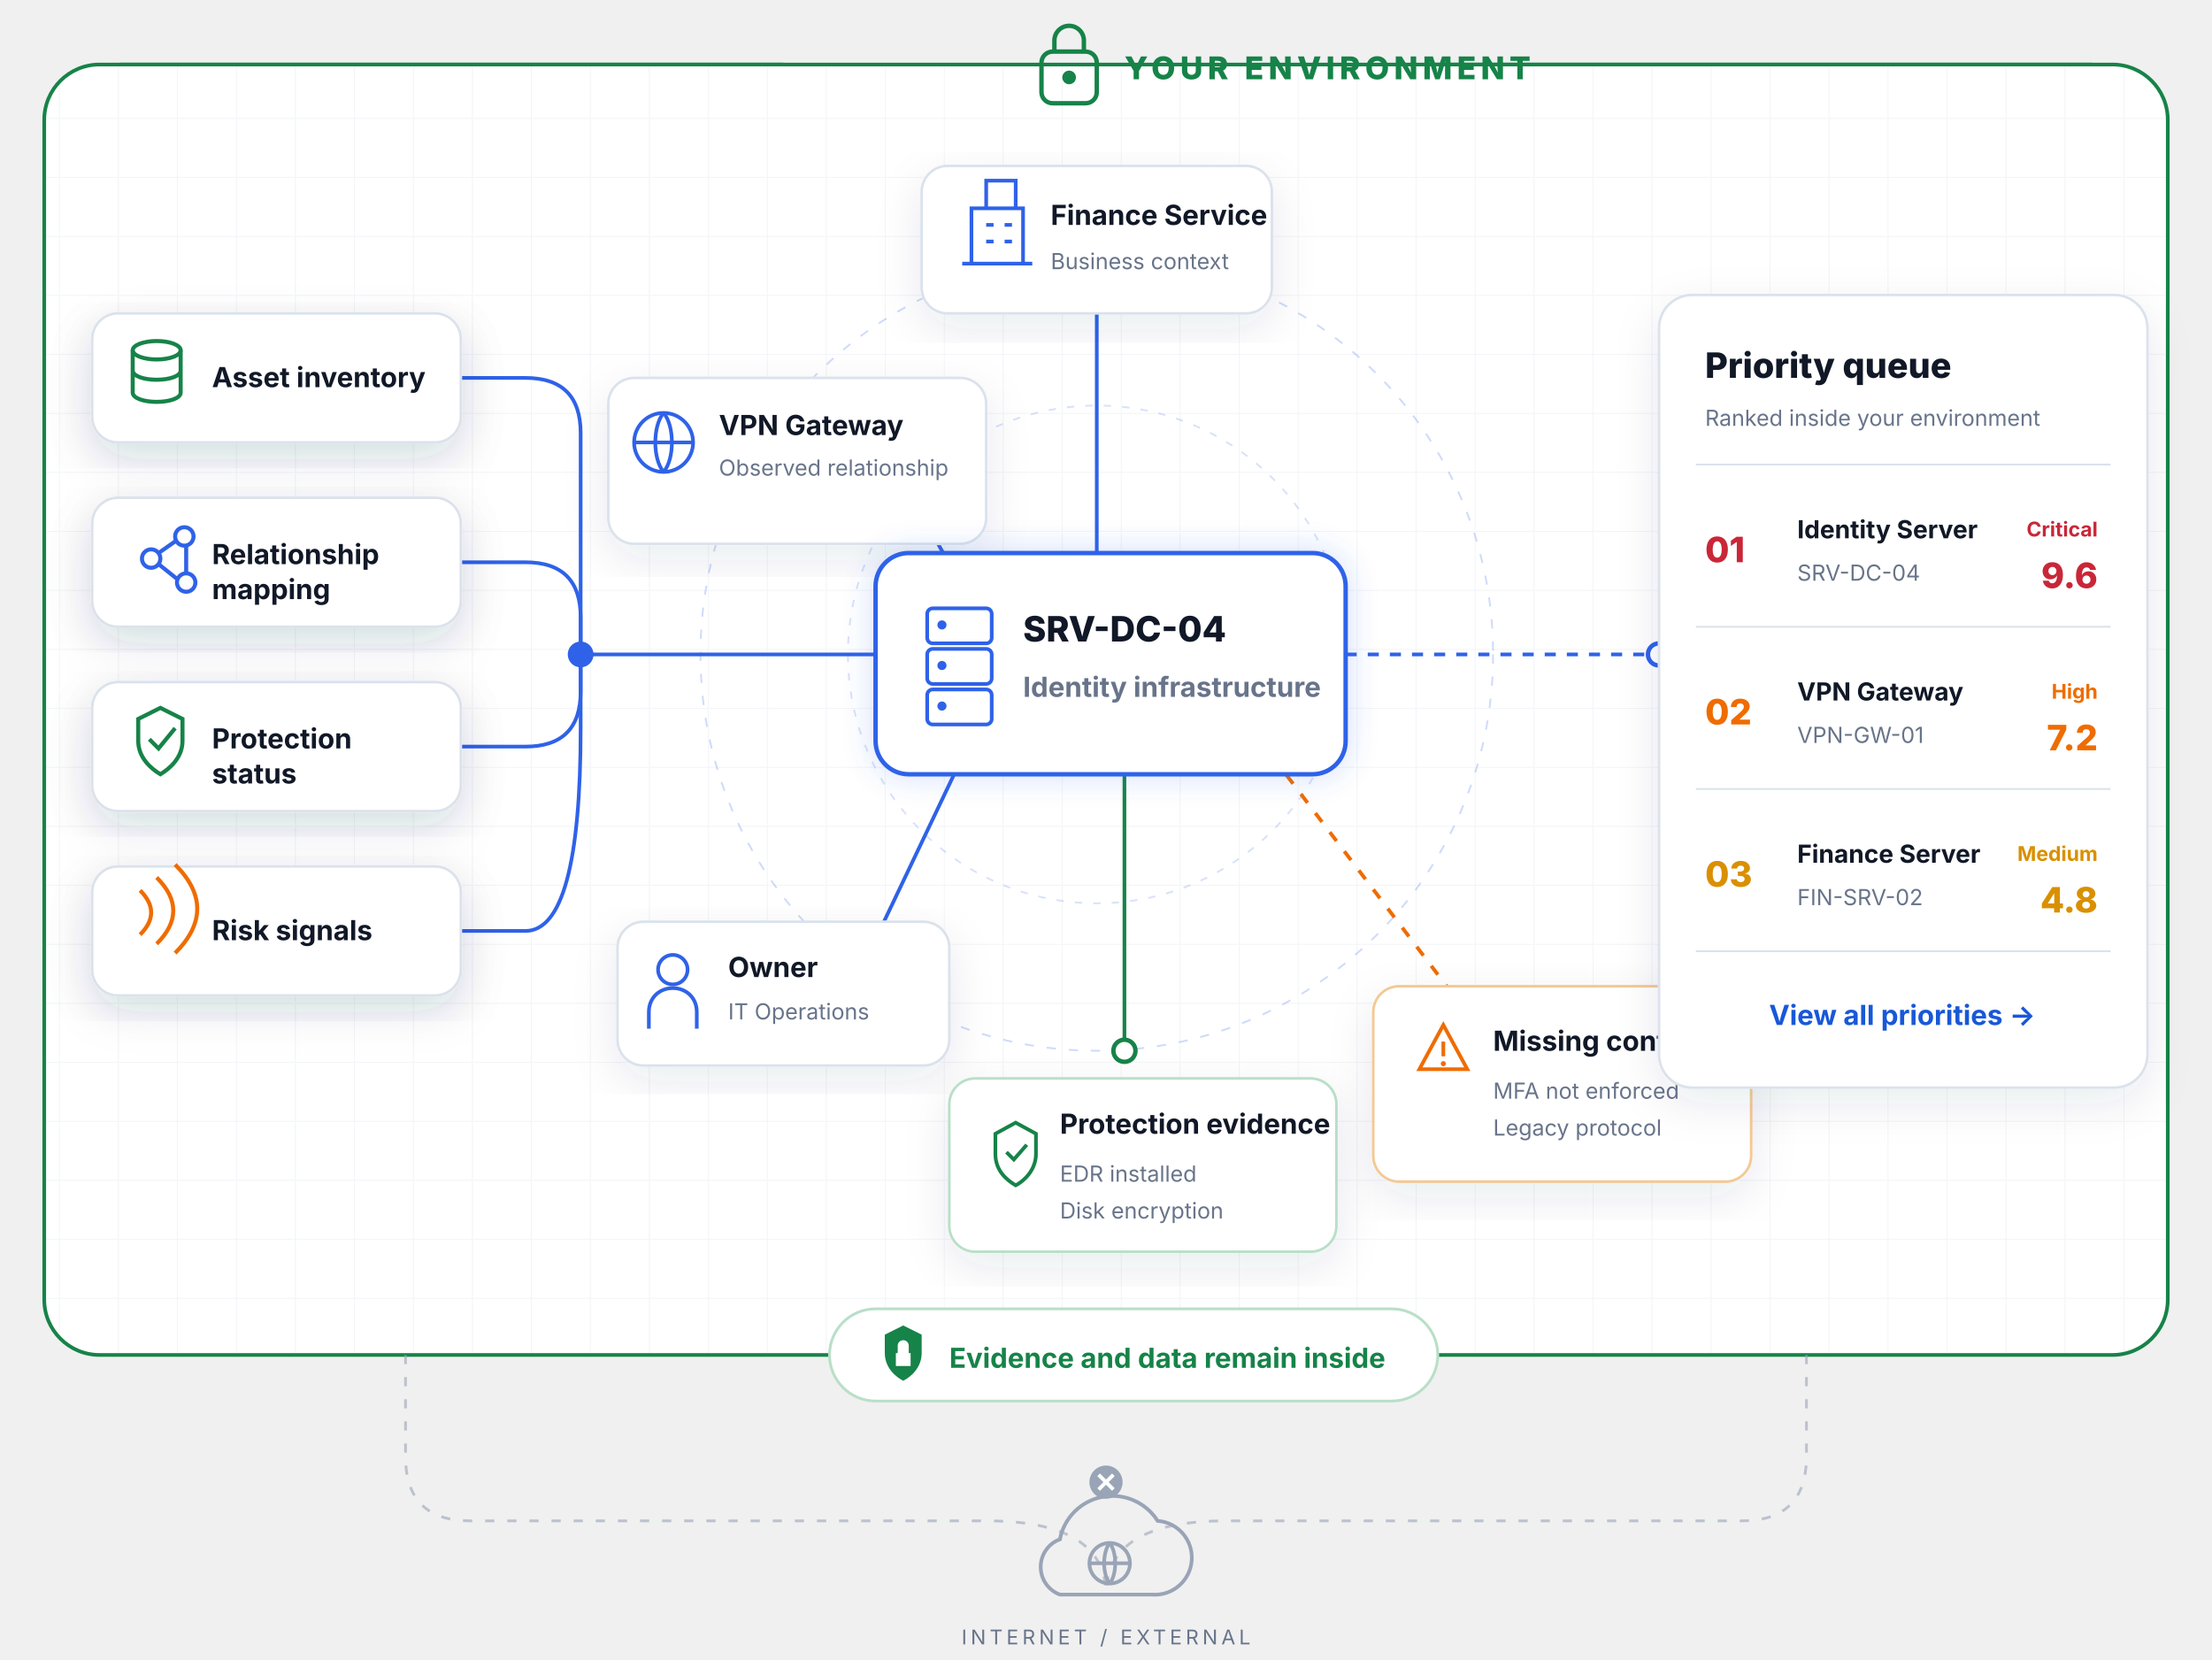
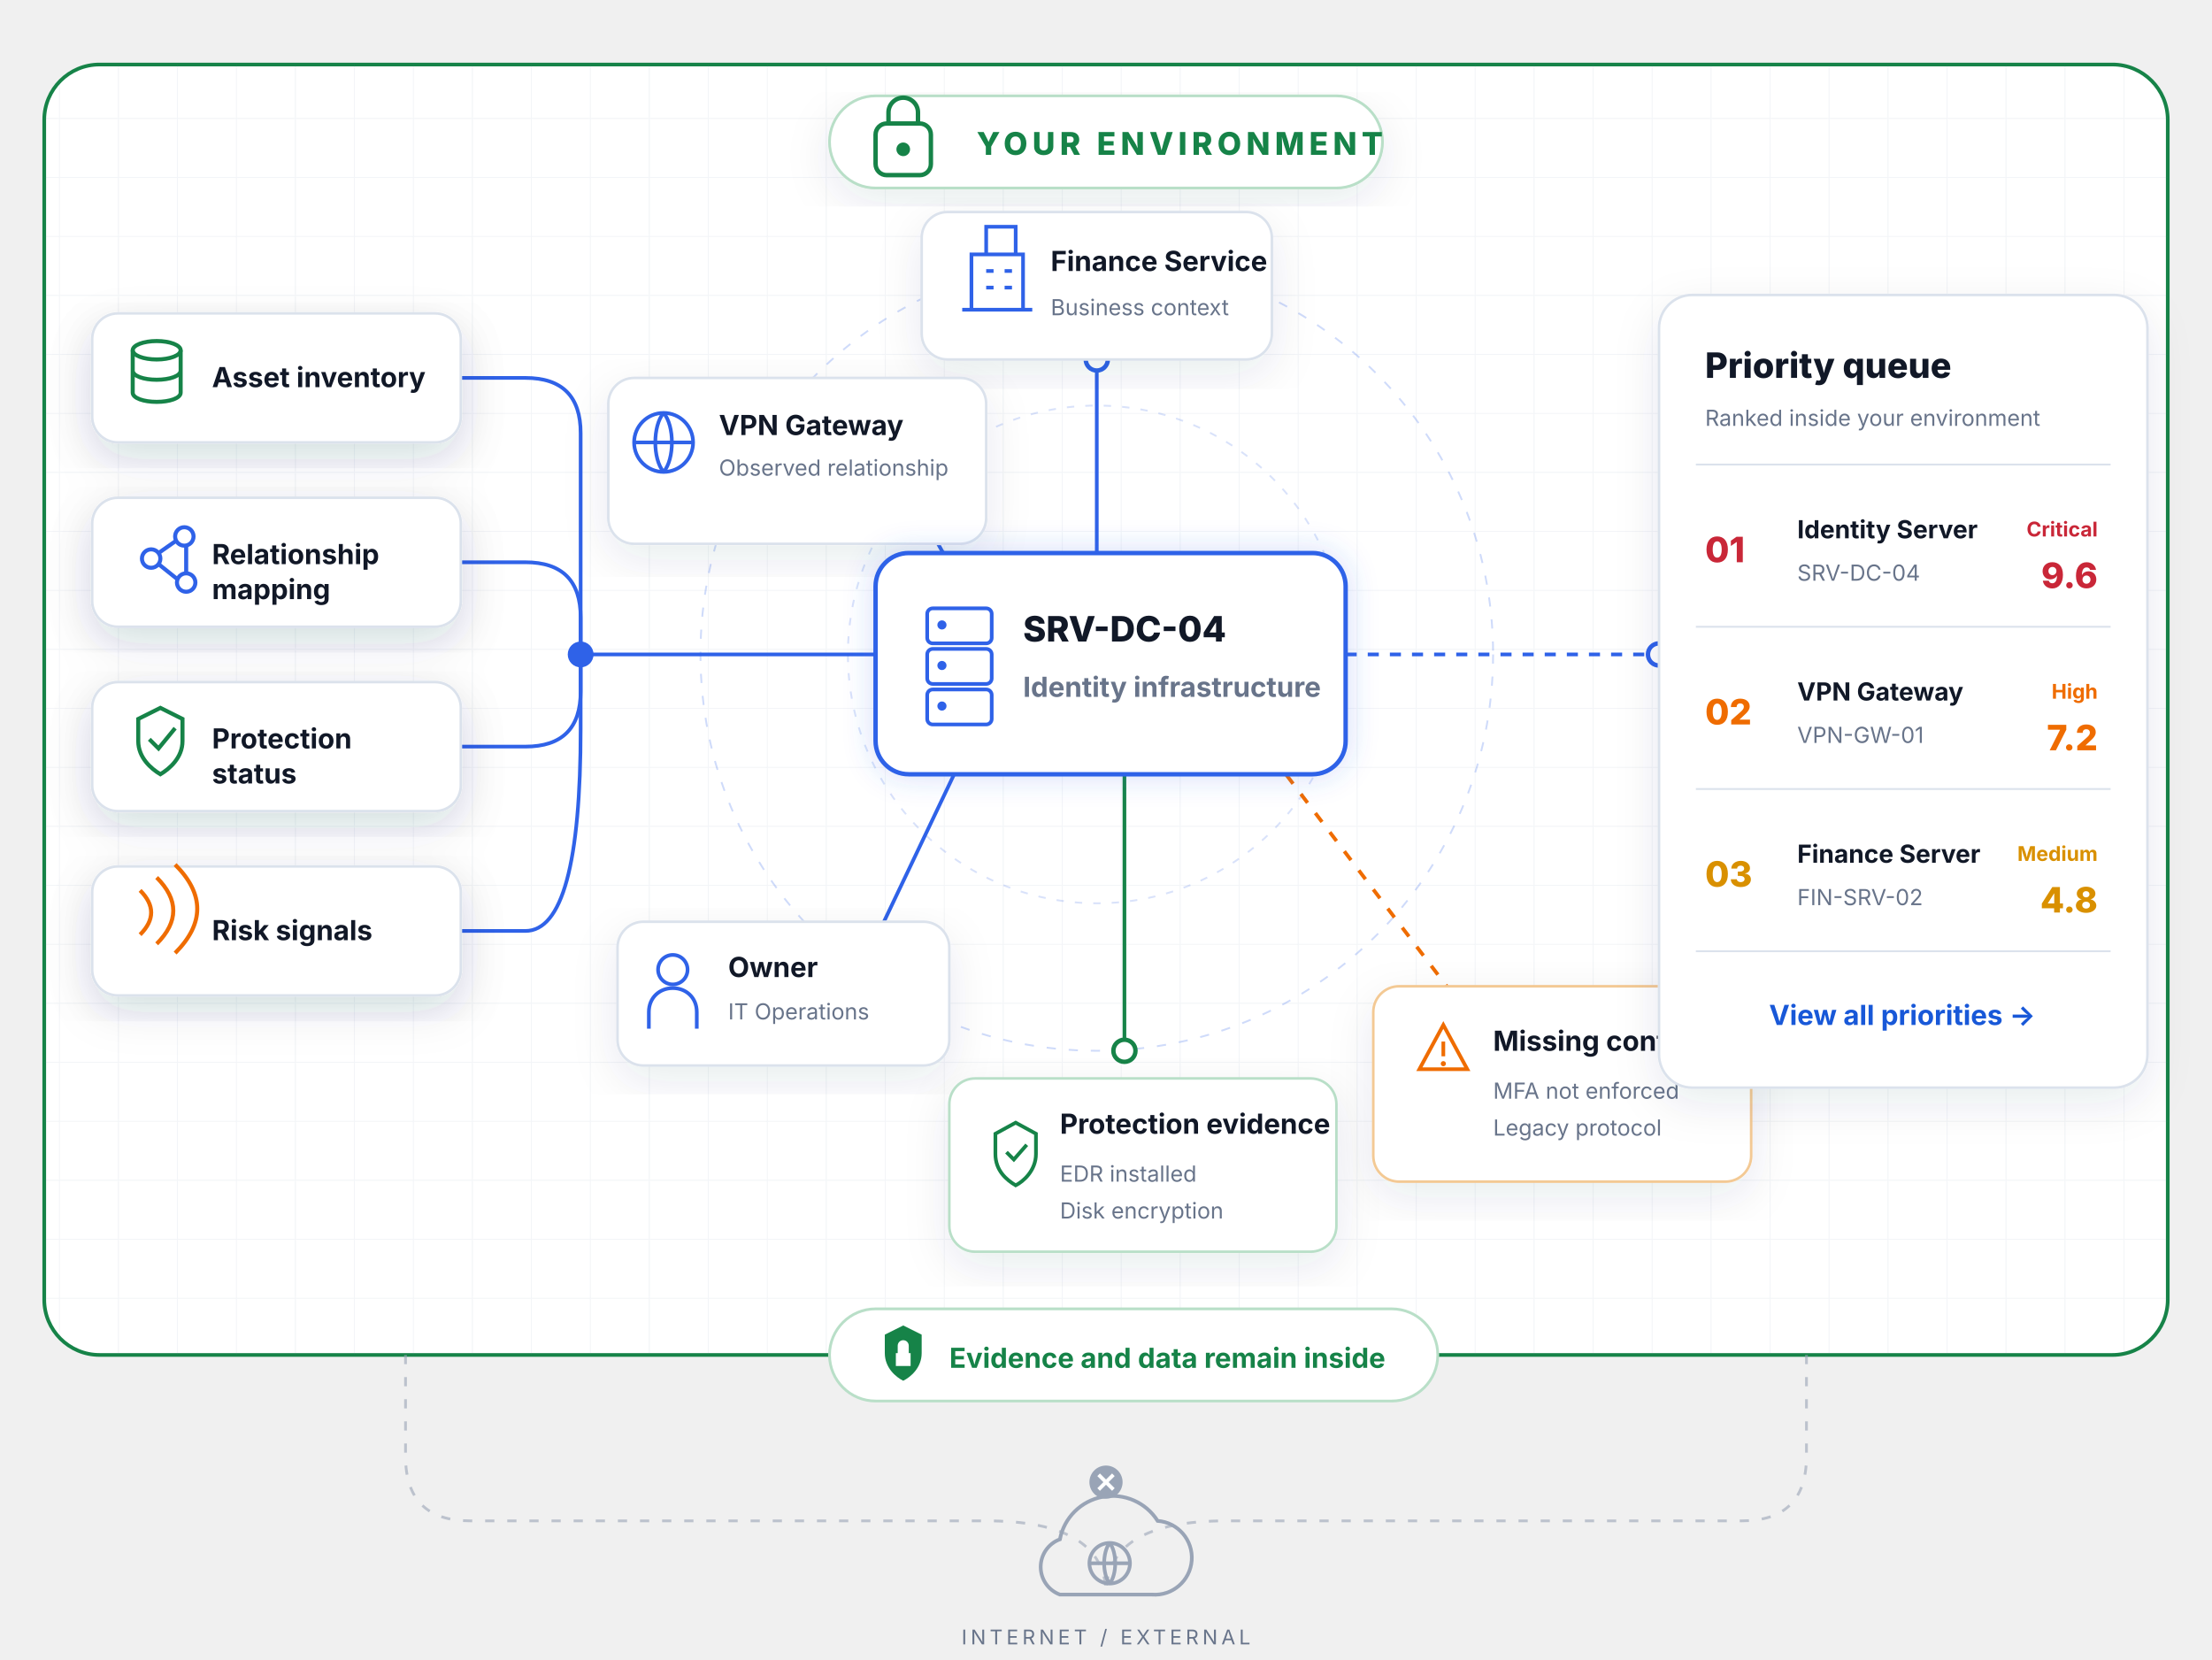
<svg xmlns="http://www.w3.org/2000/svg" viewBox="0 0 1200 900" role="img" aria-labelledby="title desc">
  <defs>
    <filter id="shadow" x="-20%" y="-20%" width="140%" height="140%">
      <feDropShadow dx="0" dy="8" stdDeviation="12" flood-color="#20304f" flood-opacity=".09" />
    </filter>
    <filter id="focus" x="-30%" y="-30%" width="160%" height="160%">
      <feDropShadow dx="0" dy="0" stdDeviation="8" flood-color="#2f62e8" flood-opacity=".22" />
    </filter>
    <pattern id="grid" width="32" height="32" patternUnits="userSpaceOnUse">
      <path d="M32 0H0V32" fill="none" stroke="#5f78a5" stroke-opacity=".075" stroke-width="1" />
    </pattern>
    <style>
      .t{font-family:Inter,Arial,sans-serif;fill:#111827}.muted{fill:#68748a}.label{font-size:15px;font-weight:700}.small{font-size:12px}.tiny{font-size:11px}.headline{font-size:19px;font-weight:800}.section{font-size:17px;font-weight:800;letter-spacing:.15em}.queue-name{font-size:13.5px;font-weight:700}.queue-severity{font-size:11px;font-weight:700}.card{fill:#fff;stroke:#dbe2ec;stroke-width:1.4;filter:url(#shadow)}.blue{stroke:#2f62e8}.green{stroke:#168348}.orange{stroke:#ef6c00}.red{fill:#c92738}.amber{fill:#d99000}.blueText{fill:#1858d8}.greenText{fill:#168348}.orangeText{fill:#ef6c00}.line{fill:none;stroke-width:2}.dot{fill:#fff;stroke-width:2.4}
    </style>
  </defs>
  <rect width="1200" height="900" fill="transparent" />
  <rect x="24" y="35" width="1152" height="700" rx="30" fill="#fff" stroke="#168348" stroke-width="2" />
  <rect x="24" y="35" width="1152" height="700" rx="30" fill="url(#grid)" />
-   <line x1="65" y1="35" x2="425" y2="35" stroke="#168348" stroke-width="2" />
-   <line x1="775" y1="35" x2="1135" y2="35" stroke="#168348" stroke-width="2" />
-   <g transform="translate(565 18)" stroke="#168348" fill="none" stroke-width="2.4">
+   <rect x="450" y="52" width="300" height="50" rx="25" fill="#fff" stroke="#b9dfc8" stroke-width="1.5" filter="url(#shadow)" />
+   <g transform="translate(475 57)" stroke="#168348" fill="none" stroke-width="2.4">
    <rect x="0" y="10" width="30" height="28" rx="6" />
    <path d="M7 10V4a8 8 0 0 1 16 0v6" />
    <circle cx="15" cy="24" r="2.5" fill="#168348" />
  </g>
-   <text x="610" y="43" class="t section greenText">YOUR ENVIRONMENT</text>
+   <text x="640" y="84" class="t section greenText" text-anchor="middle">YOUR ENVIRONMENT</text>
  <circle cx="595" cy="355" r="215" fill="none" stroke="#2f62e8" stroke-opacity=".23" stroke-dasharray="5 7" />
  <circle cx="595" cy="355" r="135" fill="none" stroke="#2f62e8" stroke-opacity=".18" stroke-dasharray="4 6" />
  <path d="M250 205H285Q315 205 315 235V355" class="line blue" />
  <path d="M250 305H285Q315 305 315 335V355" class="line blue" />
  <path d="M250 405H285Q315 405 315 375V355" class="line blue" />
  <path d="M250 505H285Q315 505 315 395V355" class="line blue" />
  <line x1="315" y1="355" x2="475" y2="355" class="line blue" />
  <circle cx="315" cy="355" r="7" fill="#2f62e8" />
  <g filter="url(#shadow)">
    <rect class="card" x="50" y="170" width="200" height="70" rx="14" />
    <rect class="card" x="50" y="270" width="200" height="70" rx="14" />
    <rect class="card" x="50" y="370" width="200" height="70" rx="14" />
    <rect class="card" x="50" y="470" width="200" height="70" rx="14" />
  </g>
  <g fill="none" stroke-width="2.2">
    <ellipse cx="85" cy="190" rx="13" ry="5" stroke="#168348" />
    <path d="M72 190v23c0 3 6 5 13 5s13-2 13-5v-23M72 201c0 3 6 5 13 5s13-2 13-5" stroke="#168348" />
    <circle cx="82" cy="303" r="5" stroke="#2f62e8" />
    <circle cx="100" cy="291" r="5" stroke="#2f62e8" />
    <circle cx="101" cy="316" r="5" stroke="#2f62e8" />
    <path d="M86 300l10-7m-10 13l10 8m5-18v15" stroke="#2f62e8" />
    <path d="M75 390l12-6 12 6v12c0 9-7 15-12 18-5-3-12-9-12-18z" stroke="#168348" />
    <path d="M81 401l5 5 9-11" stroke="#168348" />
    <path d="M76 507c8-8 8-16 0-24m9 29c12-12 12-24 0-36m10 41c16-16 16-32 0-48" stroke="#ef6c00" />
  </g>
  <text x="115" y="210" class="t label">Asset inventory</text>
  <text x="115" y="306" class="t label">
    <tspan x="115">Relationship</tspan>
    <tspan x="115" dy="19">mapping</tspan>
  </text>
  <text x="115" y="406" class="t label">
    <tspan x="115">Protection</tspan>
    <tspan x="115" dy="19">status</tspan>
  </text>
  <text x="115" y="510" class="t label">Risk signals</text>
-   <line x1="595" y1="155" x2="595" y2="300" class="line blue" />
+   <line x1="595" y1="195" x2="595" y2="300" class="line blue" />
  <line x1="485" y1="252" x2="520" y2="315" class="line blue" />
  <line x1="470" y1="520" x2="520" y2="415" class="line blue" />
  <line x1="610" y1="420" x2="610" y2="570" class="line green" />
  <line x1="690" y1="410" x2="800" y2="555" class="line orange" stroke-dasharray="6 7" />
  <line x1="730" y1="355" x2="900" y2="355" class="line blue" stroke-dasharray="6 6" />
  <g class="dot">
-     <circle cx="595" cy="155" r="6" class="blue" />
+     <circle cx="595" cy="195" r="6" class="blue" />
    <circle cx="485" cy="252" r="6" class="blue" />
    <circle cx="470" cy="520" r="6" class="blue" />
    <circle cx="610" cy="570" r="6" class="green" />
    <circle cx="800" cy="555" r="6" class="orange" />
    <circle cx="900" cy="355" r="6" class="blue" />
  </g>
-   <rect x="500" y="90" width="190" height="80" rx="14" class="card" />
+   <rect x="500" y="115" width="190" height="80" rx="14" class="card" />
  <g fill="none" stroke="#2f62e8" stroke-width="2">
-     <path d="M527 143v-30h28v30M535 113V98h16v15M522 143h38M535 122h4m6 0h4m-14 9h4m6 0h4" />
+     <path d="M527 168v-30h28v30M535 138v-15h16v15M522 168h38M535 147h4m6 0h4m-14 9h4m6 0h4" />
  </g>
-   <text x="570" y="122" class="t label">Finance Service</text>
-   <text x="570" y="146" class="t small muted">Business context</text>
+   <text x="570" y="147" class="t label">Finance Service</text>
+   <text x="570" y="171" class="t small muted">Business context</text>
  <rect x="330" y="205" width="205" height="90" rx="14" class="card" />
  <g fill="none" stroke="#2f62e8" stroke-width="2">
    <circle cx="360" cy="240" r="16" />
    <path d="M344 240h32M360 224c-6 7-6 25 0 32M360 224c6 7 6 25 0 32" />
  </g>
  <text x="390" y="236" class="t label">VPN Gateway</text>
  <text x="390" y="258" class="t small muted">Observed relationship</text>
  <rect x="335" y="500" width="180" height="78" rx="14" class="card" />
  <g fill="none" stroke="#2f62e8" stroke-width="2">
    <circle cx="365" cy="526" r="8" />
    <path d="M352 558v-9c0-8 6-13 13-13s13 5 13 13v9" />
  </g>
  <text x="395" y="530" class="t label">Owner</text>
  <text x="395" y="553" class="t small muted">IT Operations</text>
  <rect x="475" y="300" width="255" height="120" rx="18" fill="#fff" stroke="#2f62e8" stroke-width="2.4" filter="url(#focus)" />
  <g fill="none" stroke="#2f62e8" stroke-width="2">
    <rect x="503" y="330" width="35" height="19" rx="3" />
    <rect x="503" y="352" width="35" height="19" rx="3" />
    <rect x="503" y="374" width="35" height="19" rx="3" />
    <circle cx="511" cy="339" r="1.5" fill="#2f62e8" />
    <circle cx="511" cy="361" r="1.5" fill="#2f62e8" />
    <circle cx="511" cy="383" r="1.5" fill="#2f62e8" />
  </g>
  <text x="555" y="348" class="t headline">SRV-DC-04</text>
  <text x="555" y="378" class="t label muted" font-weight="500">Identity infrastructure</text>
  <rect x="515" y="585" width="210" height="94" rx="14" fill="#fff" stroke="#b9dfc8" stroke-width="1.4" filter="url(#shadow)" />
  <path d="M540 615l11-6 11 6v11c0 9-7 15-11 17-5-3-11-8-11-17z" fill="none" stroke="#168348" stroke-width="2" />
  <path d="M546 625l4 4 7-8" fill="none" stroke="#168348" stroke-width="2" />
  <text x="575" y="615" class="t label">Protection evidence</text>
  <text x="575" y="641" class="t small muted">EDR installed</text>
  <text x="575" y="661" class="t small muted">Disk encryption</text>
  <rect x="745" y="535" width="205" height="106" rx="14" fill="#fff" stroke="#f3c994" stroke-width="1.4" filter="url(#shadow)" />
  <path d="M770 580l13-24 13 24z" fill="none" stroke="#ef6c00" stroke-width="2" />
  <line x1="783" y1="565" x2="783" y2="573" stroke="#ef6c00" stroke-width="2" />
  <circle cx="783" cy="577" r="1.4" fill="#ef6c00" />
  <text x="810" y="570" class="t label">Missing control</text>
  <text x="810" y="596" class="t small muted">MFA not enforced</text>
  <text x="810" y="616" class="t small muted">Legacy protocol</text>
  <rect x="900" y="160" width="265" height="430" rx="18" class="card" />
  <text x="925" y="205" class="t headline">Priority queue</text>
  <text x="925" y="231" class="t small muted">Ranked inside your environment</text>
  <line x1="920" y1="252" x2="1145" y2="252" stroke="#dbe2ec" />
  <text x="925" y="305" class="t headline red">01</text>
  <text x="975" y="292" class="t queue-name">Identity Server</text>
  <text x="975" y="315" class="t small muted">SRV-DC-04</text>
  <text x="1138" y="291" class="t queue-severity red" text-anchor="end">Critical</text>
  <text x="1138" y="319" class="t headline red" text-anchor="end">9.6</text>
  <line x1="920" y1="340" x2="1145" y2="340" stroke="#dbe2ec" />
  <text x="925" y="393" class="t headline orangeText">02</text>
  <text x="975" y="380" class="t queue-name">VPN Gateway</text>
  <text x="975" y="403" class="t small muted">VPN-GW-01</text>
  <text x="1138" y="379" class="t queue-severity orangeText" text-anchor="end">High</text>
  <text x="1138" y="407" class="t headline orangeText" text-anchor="end">7.2</text>
  <line x1="920" y1="428" x2="1145" y2="428" stroke="#dbe2ec" />
  <text x="925" y="481" class="t headline amber">03</text>
  <text x="975" y="468" class="t queue-name">Finance Server</text>
  <text x="975" y="491" class="t small muted">FIN-SRV-02</text>
  <text x="1138" y="467" class="t queue-severity amber" text-anchor="end">Medium</text>
  <text x="1138" y="495" class="t headline amber" text-anchor="end">4.8</text>
  <line x1="920" y1="516" x2="1145" y2="516" stroke="#dbe2ec" />
  <text x="1032" y="556" class="t label blueText" text-anchor="middle">View all priorities  →</text>
  <rect x="450" y="710" width="330" height="50" rx="25" fill="#fff" stroke="#b9dfc8" stroke-width="1.5" />
  <path d="M480 724l10-5 10 5v10c0 8-6 13-10 15-4-2-10-7-10-15z" fill="#168348" />
  <path d="M487 734v-4a3 3 0 0 1 6 0v4m-7 0h8v7h-8z" fill="#fff" />
  <text x="515" y="742" class="t label greenText">Evidence and data remain inside</text>
  <path d="M220 735v55q0 35 35 35h280q65 0 65 40M980 735v55q0 35-35 35H665q-65 0-65 40" fill="none" stroke="#99a4b6" stroke-opacity=".6" stroke-width="1.5" stroke-dasharray="5 7" />
  <circle cx="600" cy="804" r="9" fill="#99a4b6" />
  <path d="M596 800l8 8m0-8l-8 8" stroke="#fff" stroke-width="2" />
  <g transform="translate(555 820)" fill="none" stroke="#99a4b6" stroke-width="2">
    <path d="M20 45h50a20 20 0 0 0 3-40A29 29 0 0 0 20 15 16 16 0 0 0 20 45z" />
    <circle cx="47" cy="28" r="11" />
    <path d="M36 28h22M47 17c-4 5-4 17 0 22M47 17c4 5 4 17 0 22" />
  </g>
  <text x="600" y="892" class="t tiny muted" text-anchor="middle" letter-spacing="2">INTERNET / EXTERNAL</text>
</svg>
